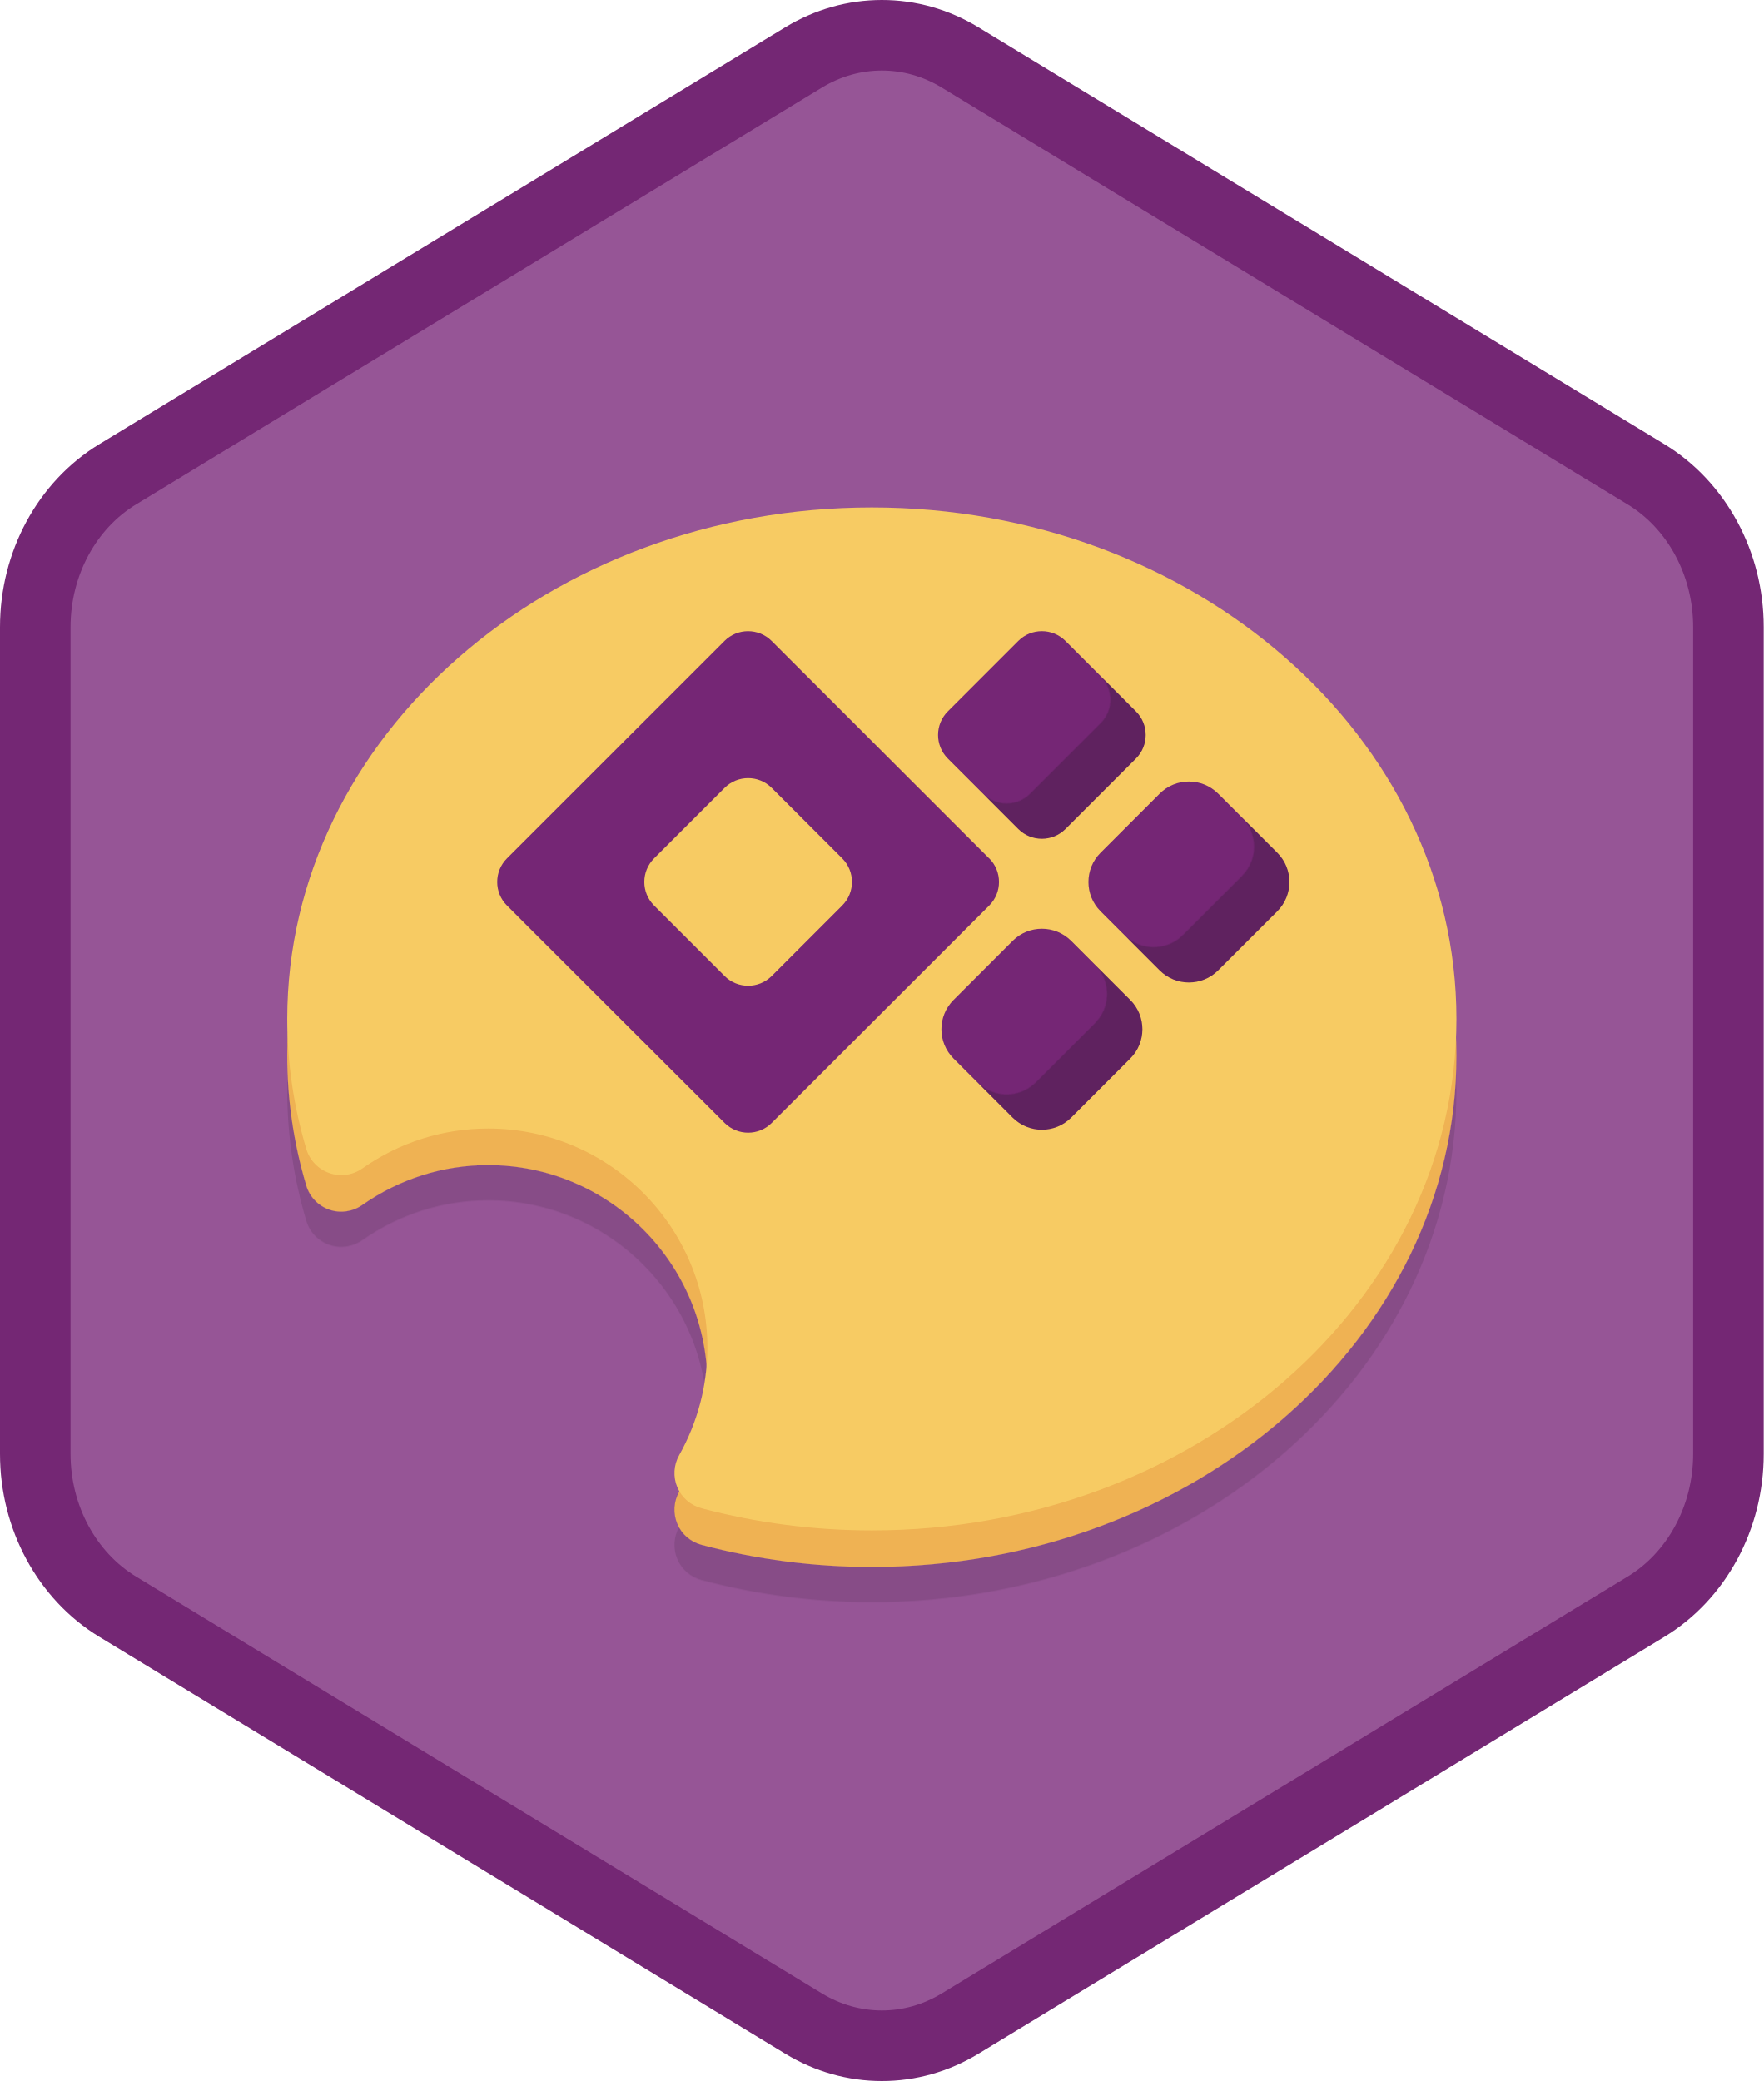
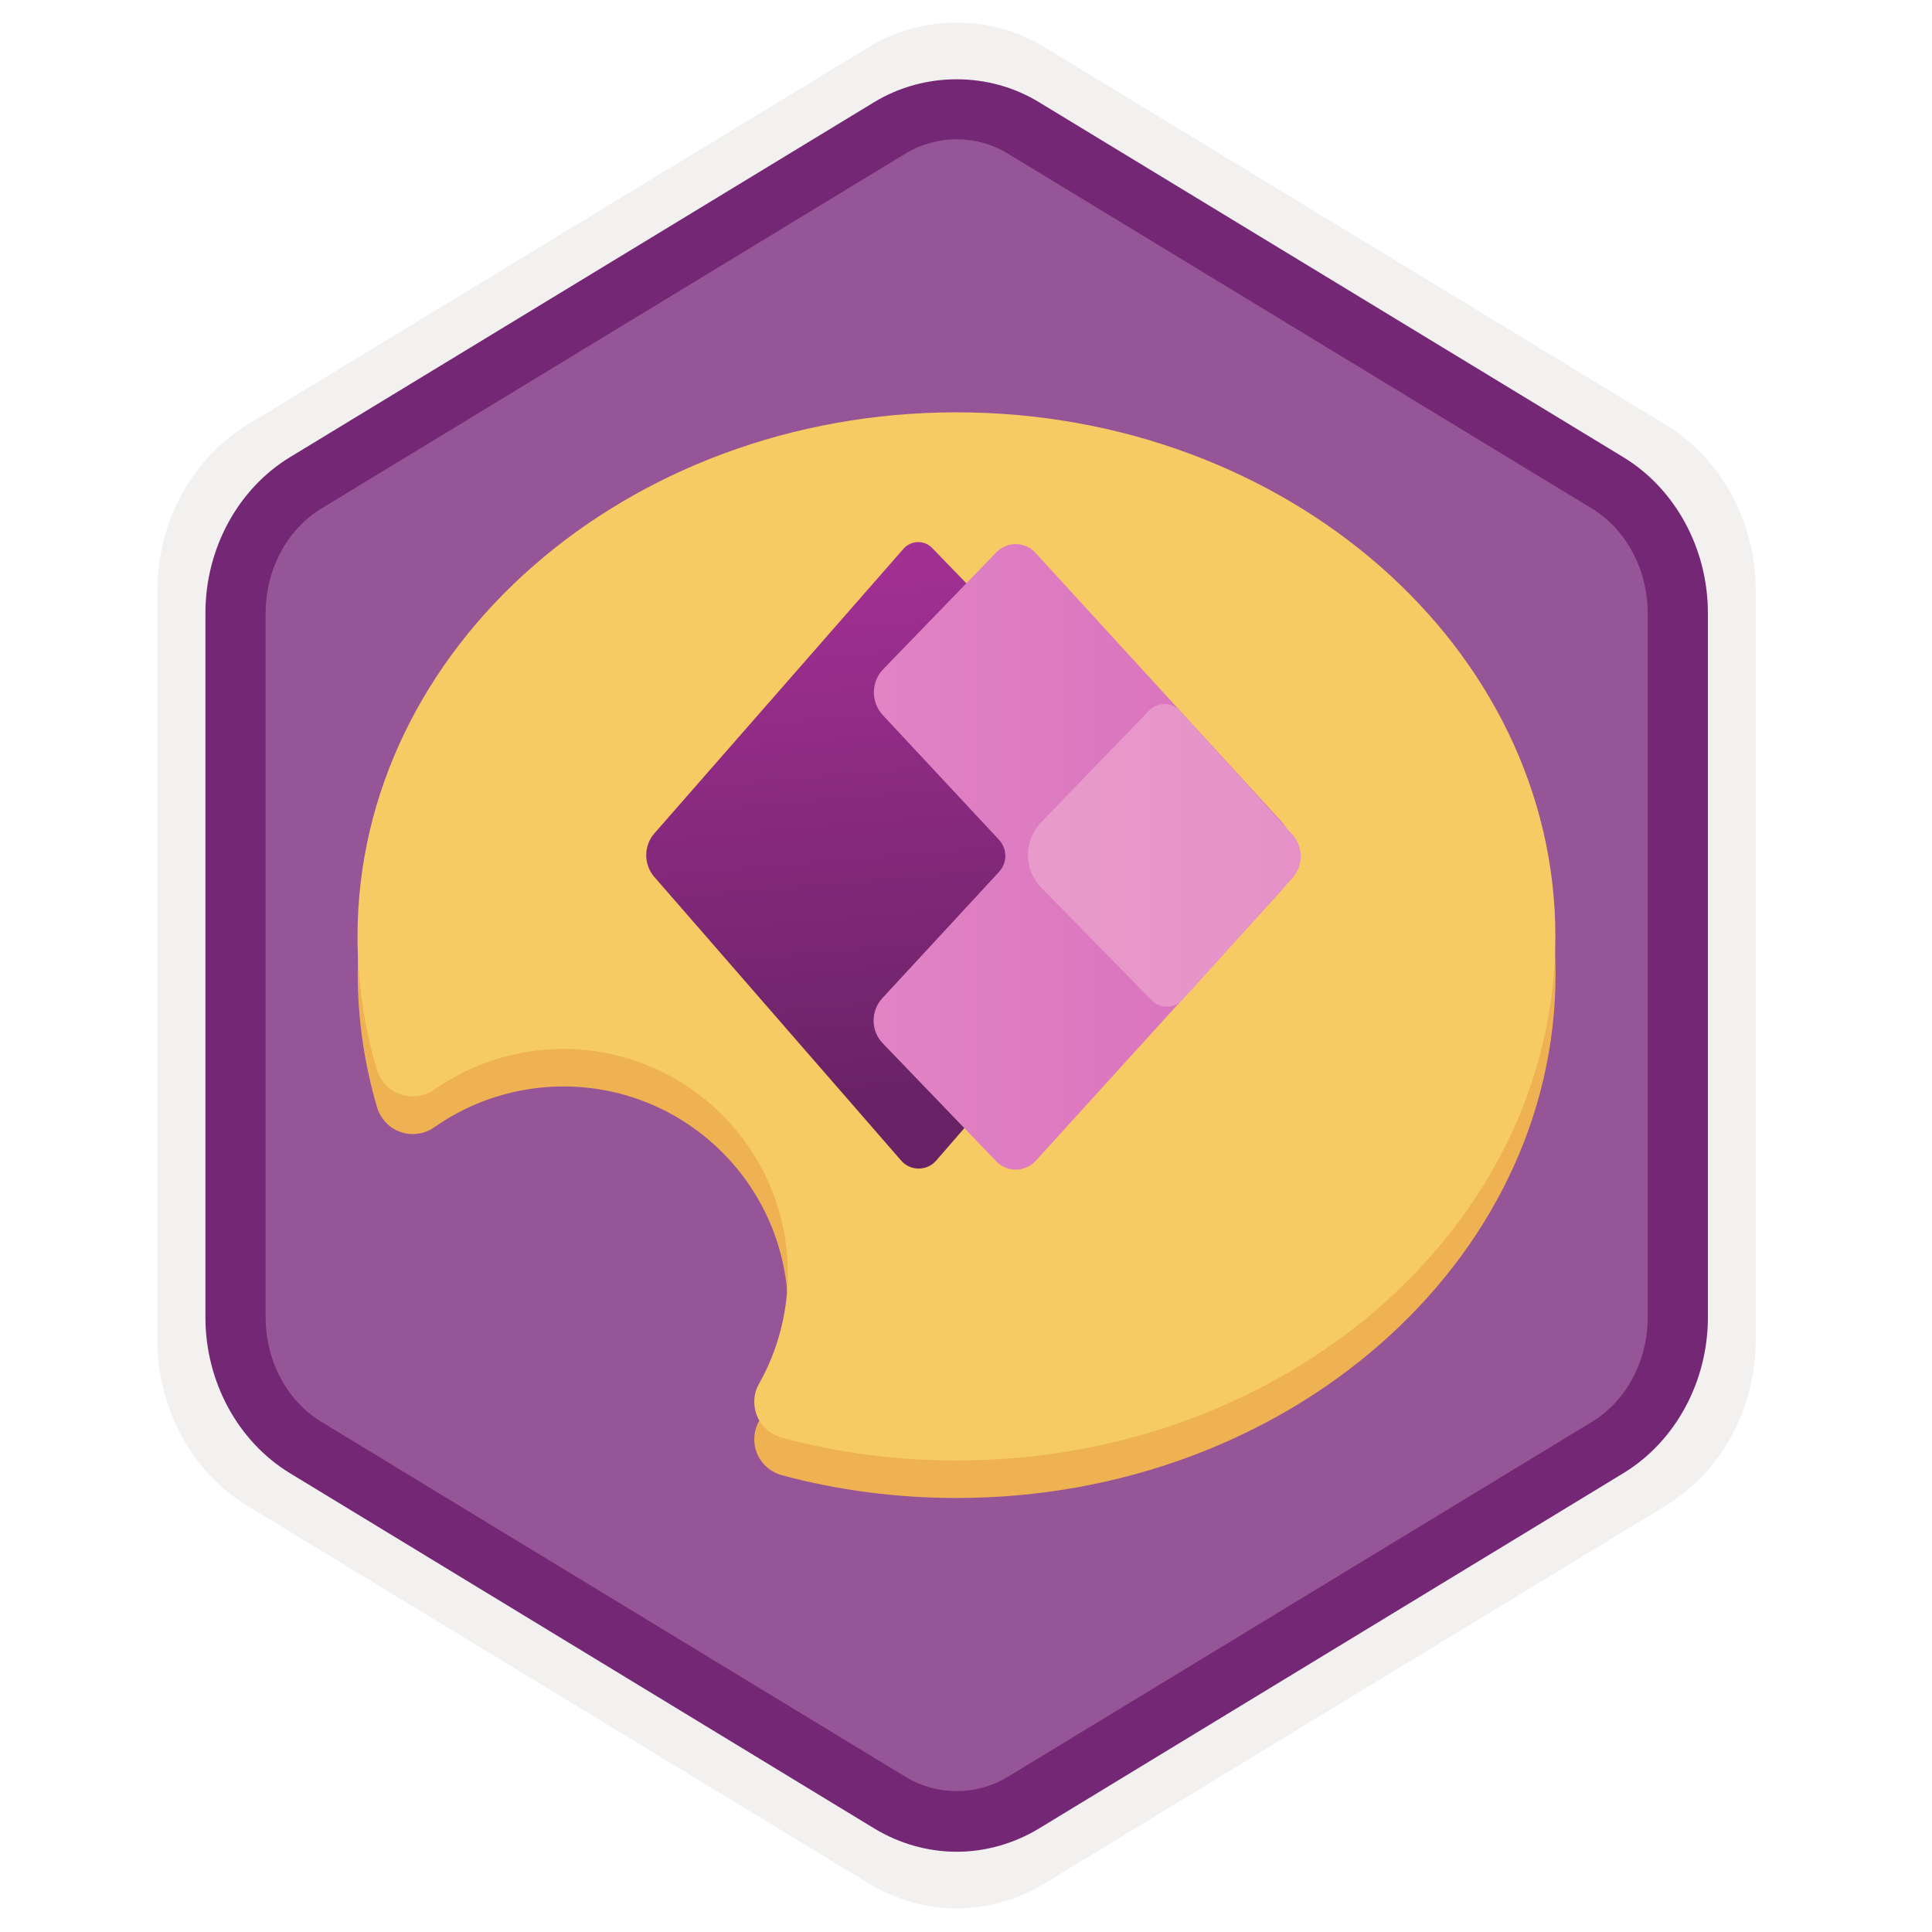
- <svg xmlns="http://www.w3.org/2000/svg" xmlns:xlink="http://www.w3.org/1999/xlink" width="100px" height="118px" viewBox="0 0 100 118" version="1.1">
+ <svg xmlns="http://www.w3.org/2000/svg" width="103" height="103" viewBox="0 0 103 103" fill="none">
+   <path d="M51.002 101.742C49.372 101.742 47.762 101.282 46.332 100.422L13.192 80.282C10.232 78.482 8.392 75.092 8.392 71.442V31.482C8.392 27.832 10.232 24.442 13.192 22.642L46.332 2.502C49.172 0.772 52.832 0.772 55.662 2.502L88.802 22.642C91.762 24.442 93.602 27.832 93.602 31.482V71.432C93.602 75.082 91.762 78.472 88.802 80.272L55.672 100.422C54.252 101.282 52.632 101.742 51.002 101.742ZM48.102 5.412L14.962 25.552C13.012 26.742 11.802 29.012 11.802 31.482V71.432C11.802 73.902 13.012 76.172 14.962 77.362L48.102 97.512C49.882 98.592 52.122 98.592 53.892 97.512L87.032 77.372C88.982 76.182 90.192 73.912 90.192 71.442V31.482C90.192 29.012 88.982 26.742 87.032 25.552L53.892 5.412C52.132 4.332 49.882 4.332 48.102 5.412Z" fill="#F2F1F0" />
+   <path fill-rule="evenodd" clip-rule="evenodd" d="M46.781 7.002C48.091 6.202 49.541 5.802 50.991 5.802C52.441 5.802 53.901 6.202 55.201 7.002L85.111 25.292C87.791 26.932 89.441 29.992 89.441 33.322V69.602C89.441 72.922 87.781 75.992 85.111 77.632L55.201 95.922C53.901 96.722 52.441 97.122 50.991 97.122C49.541 97.122 48.091 96.722 46.781 95.922L16.881 77.632C14.201 75.992 12.551 72.932 12.551 69.602V33.322C12.551 30.002 14.201 26.932 16.881 25.292L46.781 7.002Z" fill="#965596" />
+   <path d="M51.002 98.722C49.472 98.722 47.952 98.292 46.612 97.482L15.462 78.542C12.682 76.852 10.952 73.662 10.952 70.232V32.682C10.952 29.252 12.682 26.062 15.462 24.372L46.612 5.442C49.282 3.822 52.722 3.822 55.382 5.442L86.542 24.372C89.322 26.062 91.052 29.252 91.052 32.682V70.232C91.052 73.662 89.322 76.852 86.542 78.542L55.392 97.482C54.052 98.292 52.532 98.722 51.002 98.722ZM48.282 8.182L17.132 27.112C15.302 28.232 14.162 30.362 14.162 32.682V70.232C14.162 72.552 15.302 74.692 17.132 75.802L48.282 94.732C49.952 95.742 52.062 95.742 53.722 94.732L84.872 75.802C86.702 74.692 87.842 72.552 87.842 70.232V32.682C87.842 30.362 86.702 28.232 84.872 27.112L53.722 8.182C52.062 7.172 49.952 7.172 48.282 8.182Z" fill="#742774" />
+   <path fill-rule="evenodd" clip-rule="evenodd" d="M51.001 79.862C47.841 79.862 44.711 79.462 41.701 78.652C41.101 78.492 40.611 78.072 40.371 77.512C40.131 76.952 40.161 76.292 40.471 75.762C41.481 73.972 42.011 71.932 42.011 69.892C42.011 63.282 36.641 57.922 30.041 57.922C27.571 57.922 25.191 58.672 23.161 60.092C22.641 60.462 21.961 60.562 21.361 60.352C20.751 60.142 20.281 59.642 20.101 59.032C19.421 56.712 19.071 54.322 19.071 51.922C19.071 36.522 33.401 23.982 51.001 23.982C68.601 23.982 82.931 36.512 82.931 51.922C82.931 67.332 68.601 79.862 51.001 79.862Z" fill="#EFB252" />
+   <path fill-rule="evenodd" clip-rule="evenodd" d="M51.002 77.862C47.842 77.862 44.712 77.462 41.702 76.652C41.102 76.492 40.611 76.072 40.371 75.512C40.132 74.942 40.161 74.292 40.471 73.762C41.481 71.972 42.002 69.932 42.002 67.892C42.002 61.282 36.632 55.922 30.032 55.922C27.561 55.922 25.181 56.672 23.151 58.092C22.631 58.462 21.951 58.552 21.352 58.342C20.741 58.132 20.271 57.632 20.091 57.032C19.412 54.712 19.061 52.322 19.061 49.922C19.061 34.522 33.392 21.982 50.992 21.982C68.591 21.982 82.921 34.512 82.921 49.922C82.921 65.332 68.602 77.862 51.002 77.862Z" fill="#F7CB64" />
+   <path d="M52.842 32.462L49.702 29.222C49.282 28.772 48.562 28.802 48.162 29.262L34.902 44.412C34.302 45.082 34.302 46.102 34.902 46.772L48.042 61.872C48.532 62.442 49.422 62.442 49.912 61.872L53.832 57.352L54.262 34.052L52.842 32.462Z" fill="url(#paint0_linear)" />
+   <path d="M68.282 43.762L55.202 29.472C54.652 28.862 53.682 28.852 53.112 29.452L47.082 35.682C46.432 36.352 46.422 37.432 47.062 38.122L53.252 44.762C53.712 45.252 53.712 46.002 53.252 46.492L47.042 53.212C46.412 53.892 46.412 54.962 47.072 55.632L53.112 61.912C53.692 62.512 54.642 62.502 55.212 61.892L68.282 47.502C69.252 46.432 69.242 44.812 68.282 43.762Z" fill="url(#paint1_linear)" />
+   <path d="M68.891 46.822L63.051 53.292C62.602 53.782 61.842 53.792 61.392 53.322L55.522 47.332C54.562 46.362 54.562 44.822 55.511 43.832L61.261 37.882C61.721 37.412 62.492 37.422 62.922 37.912L68.882 44.472C69.501 45.142 69.501 46.152 68.891 46.822Z" fill="url(#paint2_linear)" />
  <defs>
-     <filter x="-1.5%" y="-1.6%" width="103.0%" height="106.6%" filterUnits="objectBoundingBox" id="filter-1">
-       <feOffset dx="0" dy="2" in="SourceAlpha" result="shadowOffsetOuter1" />
-       <feColorMatrix values="0 0 0 0 0   0 0 0 0 0   0 0 0 0 0  0 0 0 0.102 0" type="matrix" in="shadowOffsetOuter1" result="shadowMatrixOuter1" />
-       <feMerge>
-         <feMergeNode in="shadowMatrixOuter1" />
-         <feMergeNode in="SourceGraphic" />
-       </feMerge>
-     </filter>
-     <path d="M25.966,21.51 L29.318,18.158 C30.234,17.242 31.719,17.242 32.635,18.158 L35.987,21.511 C36.903,22.427 36.903,23.912 35.987,24.827 L32.635,28.18 C31.719,29.096 30.234,29.096 29.318,28.18 L25.966,24.827 C25.05,23.911 25.05,22.426 25.966,21.51 Z" id="path-2" />
-     <filter x="-8.8%" y="-8.8%" width="117.6%" height="117.6%" filterUnits="objectBoundingBox" id="filter-3">
-       <feOffset dx="-2" dy="-2" in="SourceAlpha" result="shadowOffsetInner1" />
-       <feComposite in="shadowOffsetInner1" in2="SourceAlpha" operator="arithmetic" k2="-1" k3="1" result="shadowInnerInner1" />
-       <feColorMatrix values="0 0 0 0 0   0 0 0 0 0   0 0 0 0 0  0 0 0 0.186 0" type="matrix" in="shadowInnerInner1" />
-     </filter>
-     <path d="M34.301,13.162 L37.654,9.809 C38.57,8.894 40.055,8.894 40.971,9.81 L44.323,13.162 C45.239,14.078 45.239,15.563 44.323,16.479 L40.97,19.831 C40.054,20.747 38.569,20.747 37.654,19.831 L34.301,16.478 C33.386,15.563 33.386,14.078 34.301,13.162 Z" id="path-4" />
-     <filter x="-8.8%" y="-8.8%" width="117.6%" height="117.6%" filterUnits="objectBoundingBox" id="filter-5">
-       <feOffset dx="-2" dy="-2" in="SourceAlpha" result="shadowOffsetInner1" />
-       <feComposite in="shadowOffsetInner1" in2="SourceAlpha" operator="arithmetic" k2="-1" k3="1" result="shadowInnerInner1" />
-       <feColorMatrix values="0 0 0 0 0   0 0 0 0 0   0 0 0 0 0  0 0 0 0.186 0" type="matrix" in="shadowInnerInner1" />
-     </filter>
-     <path d="M32.309,11.817 L36.31,7.816 C37.045,7.079 37.045,5.886 36.31,5.148 L32.309,1.147 C31.571,0.412 30.378,0.412 29.641,1.147 L25.64,5.148 C24.905,5.886 24.905,7.079 25.64,7.816 L29.641,11.817 C30.378,12.552 31.571,12.552 32.309,11.817" id="path-6" />
-     <filter x="-8.5%" y="-8.5%" width="117.0%" height="117.0%" filterUnits="objectBoundingBox" id="filter-7">
-       <feOffset dx="-2" dy="-2" in="SourceAlpha" result="shadowOffsetInner1" />
-       <feComposite in="shadowOffsetInner1" in2="SourceAlpha" operator="arithmetic" k2="-1" k3="1" result="shadowInnerInner1" />
-       <feColorMatrix values="0 0 0 0 0   0 0 0 0 0   0 0 0 0 0  0 0 0 0.186 0" type="matrix" in="shadowInnerInner1" />
-     </filter>
+     <linearGradient id="paint0_linear" x1="43.535" y1="30.159" x2="45.967" y2="58.73" gradientUnits="userSpaceOnUse">
+       <stop stop-color="#A23093" />
+       <stop offset="1" stop-color="#692266" />
+     </linearGradient>
+     <linearGradient id="paint1_linear" x1="46.571" y1="45.681" x2="69.006" y2="45.681" gradientUnits="userSpaceOnUse">
+       <stop stop-color="#E184C4" />
+       <stop offset="1" stop-color="#D76EBC" />
+     </linearGradient>
+     <linearGradient id="paint2_linear" x1="54.823" y1="45.592" x2="69.345" y2="45.592" gradientUnits="userSpaceOnUse">
+       <stop stop-color="#E89BCA" />
+       <stop offset="1" stop-color="#E591C8" />
+     </linearGradient>
  </defs>
-   <g id="Badges-FINAL" stroke="none" stroke-width="1" fill="none" fill-rule="evenodd">
-     <g id="Create-a-PowerApp" transform="translate(-577, -119)">
-       <g id="create-a-powerapp" transform="translate(577, 119)">
-         <path d="M44.742,3.497 C46.374,2.499 48.187,2 50,2 C51.813,2 53.627,2.499 55.256,3.497 L92.591,26.332 C95.933,28.377 98,32.203 98,36.353 L98,81.647 C98,85.795 95.933,89.624 92.591,91.668 L55.256,114.505 C53.627,115.501 51.813,116 50,116 C48.187,116 46.374,115.501 44.742,114.505 L7.409,91.668 C4.066,89.624 2,85.795 2,81.647 L2,36.353 C2,32.203 4.066,28.377 7.409,26.332 L44.742,3.497 Z" id="Trophy-1" fill="#965596" />
-         <g id="Colors" filter="url(#filter-1)" transform="translate(16.28559, 28.68181)">
-           <path d="M33.146,60.17 C29.865,60.17 26.619,59.745 23.497,58.917 C22.877,58.751 22.369,58.316 22.119,57.726 C21.869,57.135 21.908,56.462 22.224,55.903 C23.271,54.038 23.824,51.935 23.824,49.812 C23.824,42.955 18.248,37.382 11.394,37.382 C8.831,37.382 6.364,38.165 4.258,39.64 C3.713,40.023 3.016,40.127 2.39,39.909 C1.76,39.692 1.272,39.182 1.082,38.544 C0.365,36.145 0,33.662 0,31.167 C0,15.174 14.869,2.164 33.146,2.164 C51.422,2.164 66.293,15.174 66.293,31.167 C66.293,47.16 51.422,60.17 33.146,60.17" id="Fill-219" fill="#EFB252" />
-           <path d="M33.146,58.099 C29.865,58.099 26.619,57.674 23.497,56.845 C22.877,56.679 22.369,56.244 22.119,55.654 C21.869,55.064 21.908,54.39 22.224,53.831 C23.271,51.966 23.824,49.864 23.824,47.74 C23.824,40.883 18.248,35.31 11.394,35.31 C8.831,35.31 6.364,36.093 4.258,37.574 C3.713,37.957 3.016,38.054 2.39,37.836 C1.76,37.617 1.272,37.111 1.082,36.473 C0.365,34.074 0,31.591 0,29.095 C0,13.102 14.869,0.092 33.146,0.092 C51.422,0.092 66.293,13.102 66.293,29.095 C66.293,45.089 51.422,58.099 33.146,58.099" id="Fill-220" fill="#F7CB64" />
-           <g id="PowerApp" transform="translate(11.81214, 6.510658)" fill-rule="nonzero">
-             <g id="Rectangle-path">
-               <use fill="#742774" xlink:href="#path-2" />
-               <use fill="black" fill-opacity="1" filter="url(#filter-3)" xlink:href="#path-2" />
-             </g>
-             <g id="Rectangle-path">
-               <use fill="#742774" xlink:href="#path-4" />
-               <use fill="black" fill-opacity="1" filter="url(#filter-5)" xlink:href="#path-4" />
-             </g>
-             <path d="M27.989,13.484 L26.687,12.183 L15.65,1.148 C14.913,0.413 13.72,0.413 12.983,1.148 L1.946,12.183 L0.645,13.484 C-0.09,14.222 -0.09,15.415 0.645,16.152 L1.946,17.455 L12.988,28.484 C13.726,29.219 14.919,29.219 15.656,28.484 L26.691,17.454 L27.994,16.151 C28.728,15.414 28.728,14.221 27.994,13.483 M12.988,20.153 L10.009,17.174 L8.986,16.151 C8.251,15.414 8.251,14.221 8.986,13.483 L12.987,9.482 C13.725,8.747 14.918,8.747 15.655,9.482 L19.657,13.483 C20.391,14.221 20.391,15.414 19.657,16.151 L18.634,17.174 L15.655,20.153 C14.918,20.887 13.725,20.887 12.987,20.153" id="Shape" fill="#742774" />
-             <g id="Shape">
-               <use fill="#742774" xlink:href="#path-6" />
-               <use fill="black" fill-opacity="1" filter="url(#filter-7)" xlink:href="#path-6" />
-             </g>
-           </g>
-         </g>
-         <g id="PowerApps-Hex-Border" stroke="#742774" stroke-width="4">
-           <path d="M45.562,3.258 L6.673,26.894 C3.797,28.643 2,31.951 2,35.558 L2,82.442 C2,86.049 3.798,89.359 6.673,91.106 L45.561,114.742 C46.929,115.572 48.455,116 50,116 C51.546,116 53.072,115.572 54.436,114.743 L93.327,91.106 C96.202,89.358 98,86.048 98,82.442 L98,35.558 C98,31.952 96.203,28.644 93.327,26.894 L54.435,3.258 C53.072,2.428 51.546,2 50,2 C48.454,2 46.929,2.428 45.562,3.258 Z M45.562,3.258 C45.562,3.258 45.562,3.258 45.562,3.258 L45.562,3.258 L45.562,3.258 Z" id="Azure-Hex-Border" />
-         </g>
-       </g>
-     </g>
-   </g>
</svg>
